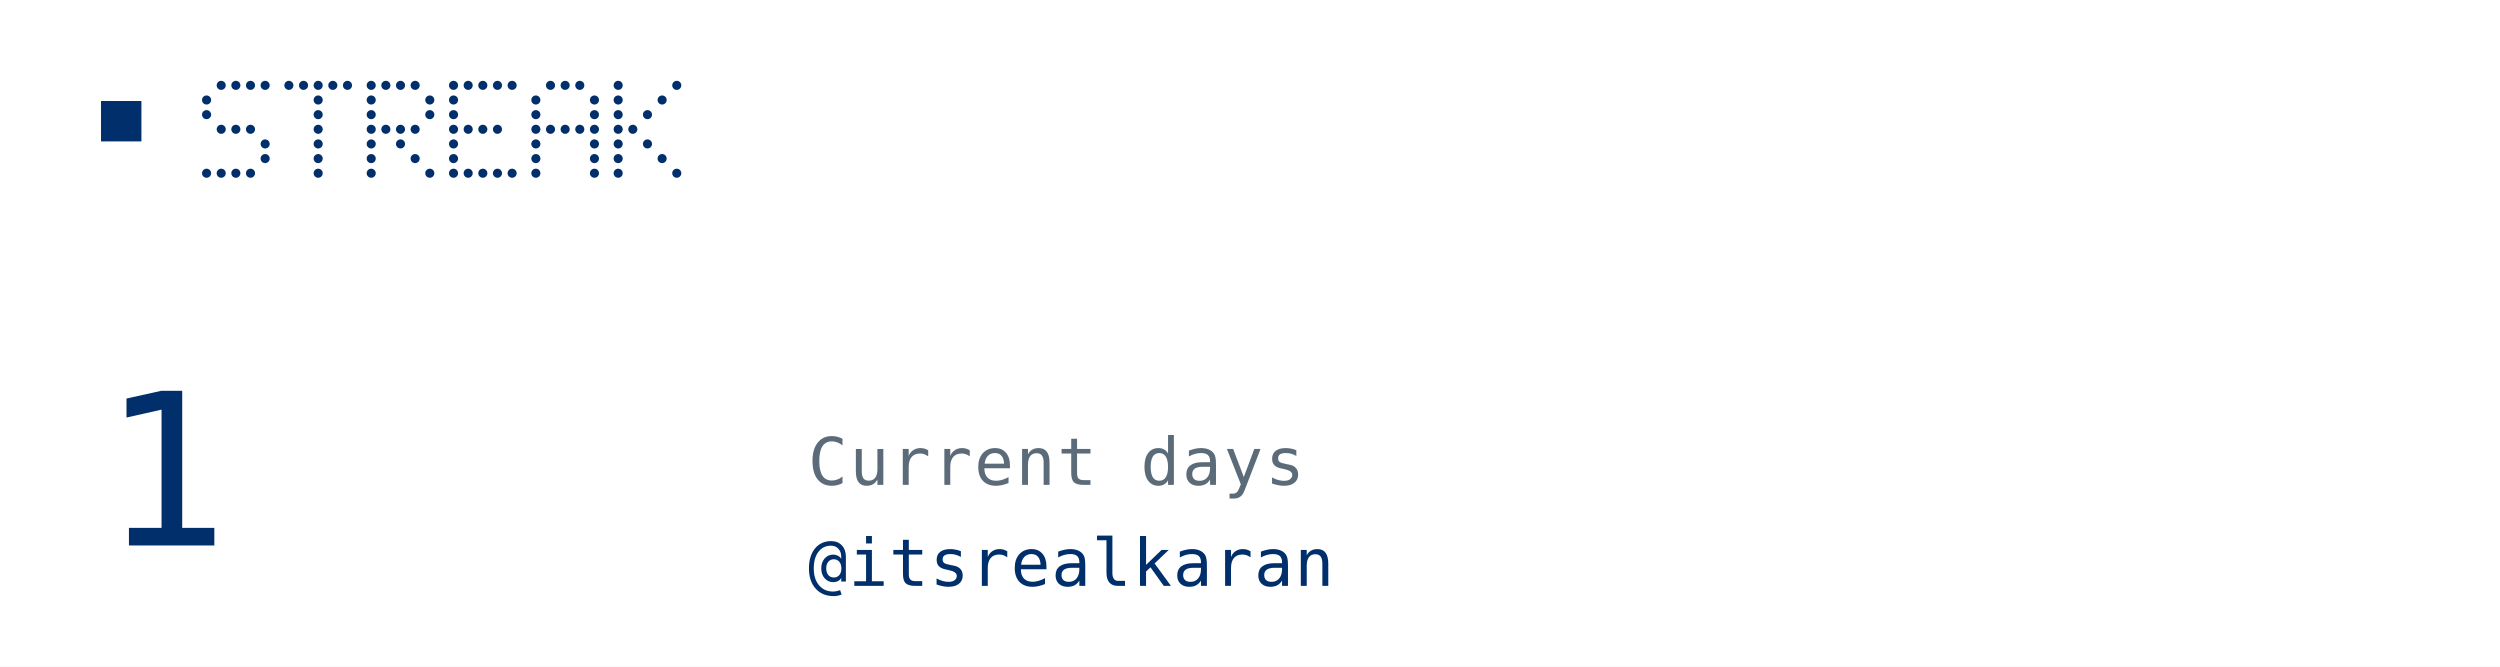
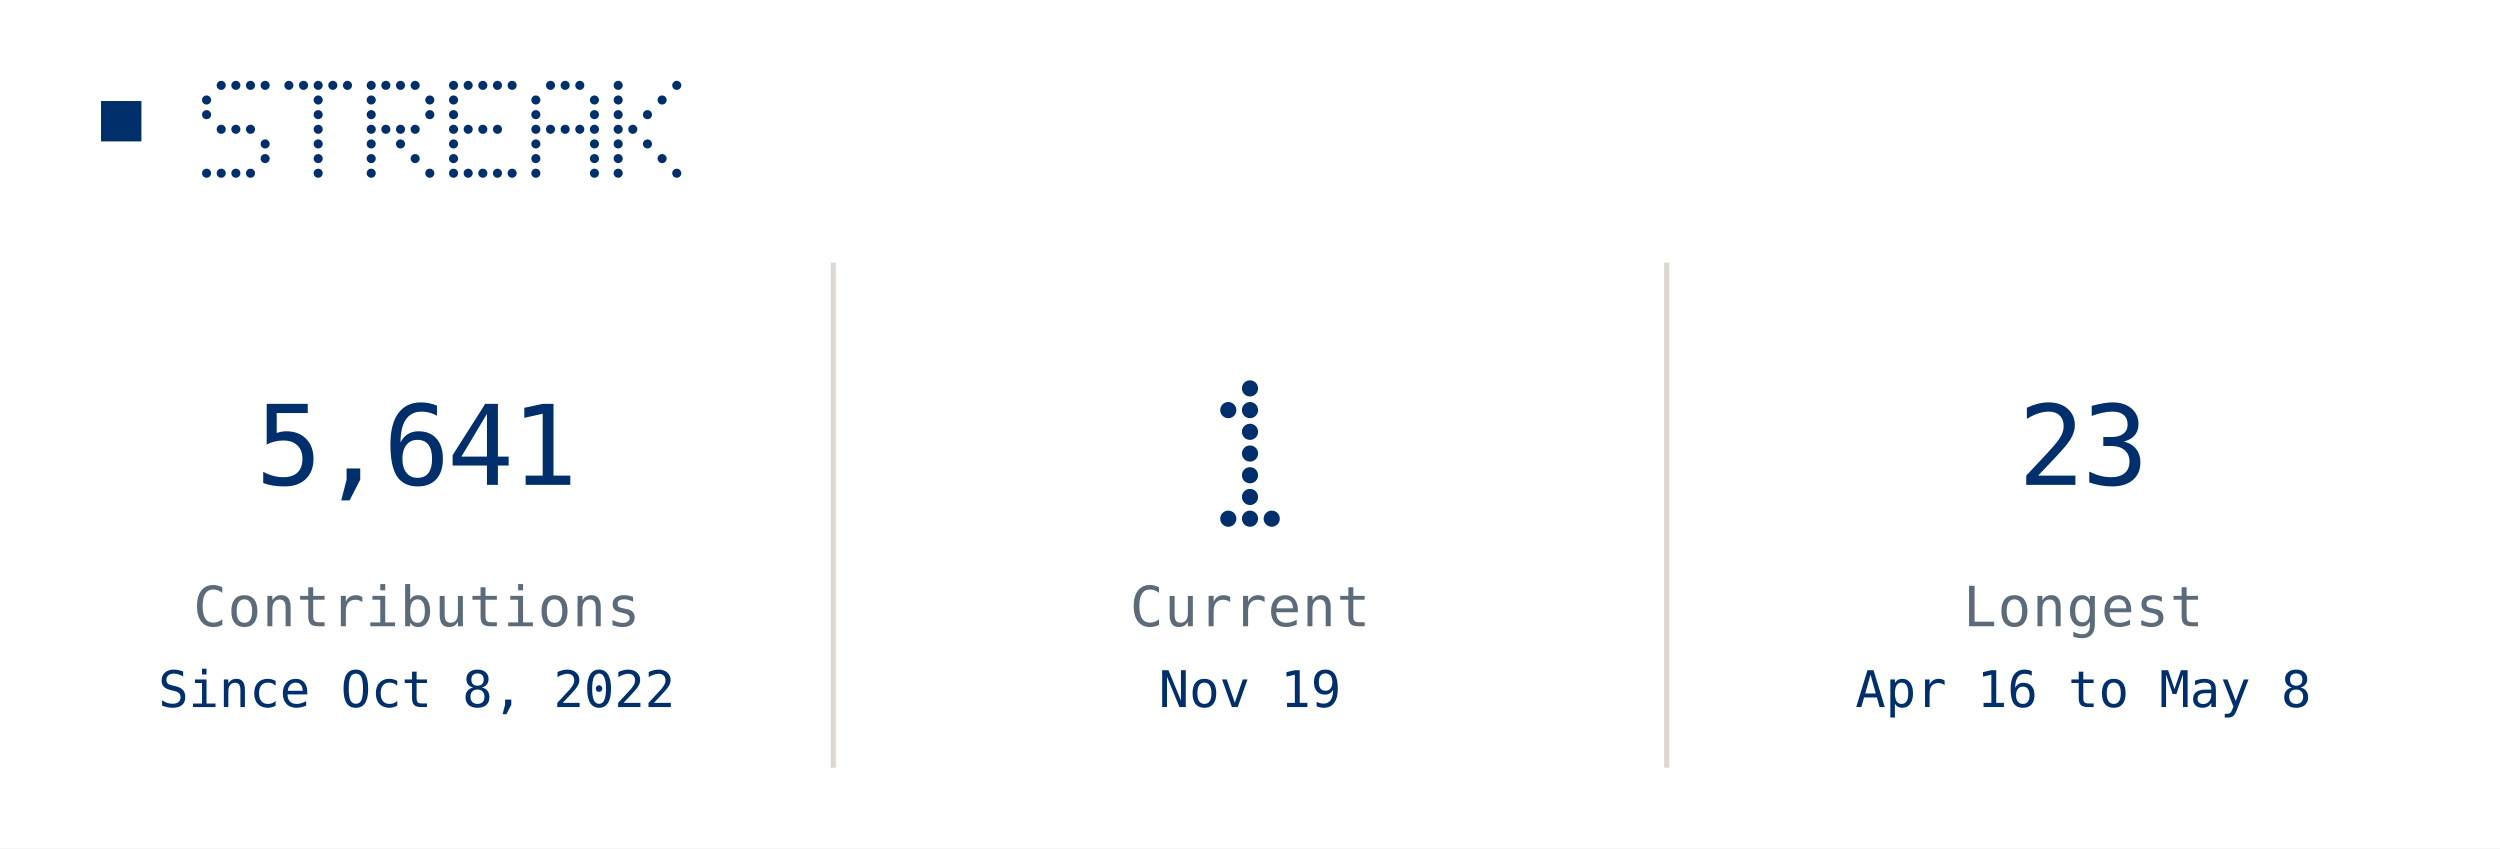
- <svg xmlns="http://www.w3.org/2000/svg" width="495" height="132" viewBox="0 0 495 132" role="img">
-   <rect width="495" height="132" fill="#FFFFFF" />
+ <svg xmlns="http://www.w3.org/2000/svg" width="495" height="168" viewBox="0 0 495 168" role="img">
+   <rect width="495" height="168" fill="#FFFFFF" />
  <rect x="20" y="20" width="8" height="8" fill="#002F6C" />
  <circle cx="43.8" cy="16.9" r="0.90" fill="#002F6C" />
  <circle cx="46.7" cy="16.9" r="0.90" fill="#002F6C" />
  <circle cx="49.6" cy="16.9" r="0.90" fill="#002F6C" />
  <circle cx="52.5" cy="16.9" r="0.90" fill="#002F6C" />
  <circle cx="40.9" cy="19.8" r="0.90" fill="#002F6C" />
  <circle cx="40.9" cy="22.7" r="0.90" fill="#002F6C" />
  <circle cx="43.8" cy="25.6" r="0.90" fill="#002F6C" />
  <circle cx="46.7" cy="25.6" r="0.90" fill="#002F6C" />
  <circle cx="49.6" cy="25.6" r="0.90" fill="#002F6C" />
  <circle cx="52.5" cy="28.5" r="0.90" fill="#002F6C" />
  <circle cx="52.5" cy="31.4" r="0.90" fill="#002F6C" />
  <circle cx="40.9" cy="34.3" r="0.90" fill="#002F6C" />
  <circle cx="43.8" cy="34.3" r="0.90" fill="#002F6C" />
  <circle cx="46.7" cy="34.3" r="0.90" fill="#002F6C" />
  <circle cx="49.6" cy="34.3" r="0.90" fill="#002F6C" />
  <circle cx="57.2" cy="16.9" r="0.90" fill="#002F6C" />
  <circle cx="60.1" cy="16.9" r="0.90" fill="#002F6C" />
  <circle cx="63.0" cy="16.9" r="0.90" fill="#002F6C" />
  <circle cx="65.9" cy="16.9" r="0.90" fill="#002F6C" />
  <circle cx="68.8" cy="16.9" r="0.90" fill="#002F6C" />
  <circle cx="63.0" cy="19.8" r="0.90" fill="#002F6C" />
  <circle cx="63.0" cy="22.7" r="0.90" fill="#002F6C" />
  <circle cx="63.0" cy="25.6" r="0.90" fill="#002F6C" />
  <circle cx="63.0" cy="28.5" r="0.90" fill="#002F6C" />
  <circle cx="63.0" cy="31.4" r="0.90" fill="#002F6C" />
  <circle cx="63.0" cy="34.3" r="0.90" fill="#002F6C" />
  <circle cx="73.5" cy="16.9" r="0.90" fill="#002F6C" />
  <circle cx="76.4" cy="16.9" r="0.90" fill="#002F6C" />
  <circle cx="79.3" cy="16.9" r="0.90" fill="#002F6C" />
  <circle cx="82.2" cy="16.9" r="0.90" fill="#002F6C" />
  <circle cx="73.5" cy="19.8" r="0.90" fill="#002F6C" />
  <circle cx="85.1" cy="19.8" r="0.90" fill="#002F6C" />
  <circle cx="73.5" cy="22.7" r="0.90" fill="#002F6C" />
  <circle cx="85.1" cy="22.7" r="0.90" fill="#002F6C" />
  <circle cx="73.5" cy="25.6" r="0.90" fill="#002F6C" />
  <circle cx="76.4" cy="25.6" r="0.90" fill="#002F6C" />
  <circle cx="79.3" cy="25.6" r="0.90" fill="#002F6C" />
  <circle cx="82.2" cy="25.6" r="0.90" fill="#002F6C" />
  <circle cx="73.5" cy="28.5" r="0.90" fill="#002F6C" />
  <circle cx="79.3" cy="28.5" r="0.90" fill="#002F6C" />
  <circle cx="73.5" cy="31.4" r="0.90" fill="#002F6C" />
  <circle cx="82.2" cy="31.4" r="0.90" fill="#002F6C" />
  <circle cx="73.5" cy="34.3" r="0.90" fill="#002F6C" />
  <circle cx="85.1" cy="34.3" r="0.90" fill="#002F6C" />
  <circle cx="89.8" cy="16.9" r="0.90" fill="#002F6C" />
  <circle cx="92.7" cy="16.9" r="0.90" fill="#002F6C" />
  <circle cx="95.6" cy="16.9" r="0.90" fill="#002F6C" />
  <circle cx="98.5" cy="16.9" r="0.90" fill="#002F6C" />
  <circle cx="101.4" cy="16.9" r="0.90" fill="#002F6C" />
  <circle cx="89.8" cy="19.8" r="0.90" fill="#002F6C" />
  <circle cx="89.8" cy="22.7" r="0.90" fill="#002F6C" />
  <circle cx="89.8" cy="25.6" r="0.90" fill="#002F6C" />
  <circle cx="92.7" cy="25.6" r="0.90" fill="#002F6C" />
  <circle cx="95.6" cy="25.6" r="0.90" fill="#002F6C" />
  <circle cx="98.5" cy="25.6" r="0.90" fill="#002F6C" />
  <circle cx="89.8" cy="28.5" r="0.90" fill="#002F6C" />
  <circle cx="89.8" cy="31.4" r="0.90" fill="#002F6C" />
  <circle cx="89.8" cy="34.3" r="0.90" fill="#002F6C" />
  <circle cx="92.7" cy="34.3" r="0.90" fill="#002F6C" />
  <circle cx="95.6" cy="34.3" r="0.90" fill="#002F6C" />
  <circle cx="98.5" cy="34.3" r="0.90" fill="#002F6C" />
  <circle cx="101.4" cy="34.3" r="0.90" fill="#002F6C" />
  <circle cx="109.0" cy="16.9" r="0.90" fill="#002F6C" />
  <circle cx="111.9" cy="16.9" r="0.90" fill="#002F6C" />
  <circle cx="114.8" cy="16.9" r="0.90" fill="#002F6C" />
  <circle cx="106.1" cy="19.8" r="0.90" fill="#002F6C" />
  <circle cx="117.7" cy="19.8" r="0.90" fill="#002F6C" />
  <circle cx="106.1" cy="22.7" r="0.90" fill="#002F6C" />
  <circle cx="117.7" cy="22.7" r="0.90" fill="#002F6C" />
  <circle cx="106.1" cy="25.6" r="0.90" fill="#002F6C" />
  <circle cx="109.0" cy="25.6" r="0.90" fill="#002F6C" />
  <circle cx="111.9" cy="25.6" r="0.90" fill="#002F6C" />
  <circle cx="114.8" cy="25.6" r="0.90" fill="#002F6C" />
  <circle cx="117.7" cy="25.6" r="0.90" fill="#002F6C" />
  <circle cx="106.1" cy="28.5" r="0.90" fill="#002F6C" />
  <circle cx="117.7" cy="28.5" r="0.90" fill="#002F6C" />
  <circle cx="106.1" cy="31.4" r="0.90" fill="#002F6C" />
  <circle cx="117.7" cy="31.4" r="0.90" fill="#002F6C" />
  <circle cx="106.1" cy="34.3" r="0.90" fill="#002F6C" />
  <circle cx="117.7" cy="34.3" r="0.90" fill="#002F6C" />
  <circle cx="122.4" cy="16.9" r="0.90" fill="#002F6C" />
  <circle cx="134.0" cy="16.9" r="0.90" fill="#002F6C" />
  <circle cx="122.4" cy="19.8" r="0.90" fill="#002F6C" />
  <circle cx="131.1" cy="19.8" r="0.90" fill="#002F6C" />
  <circle cx="122.4" cy="22.7" r="0.90" fill="#002F6C" />
  <circle cx="128.2" cy="22.7" r="0.90" fill="#002F6C" />
  <circle cx="122.4" cy="25.6" r="0.90" fill="#002F6C" />
  <circle cx="125.3" cy="25.6" r="0.90" fill="#002F6C" />
  <circle cx="122.4" cy="28.5" r="0.90" fill="#002F6C" />
  <circle cx="128.2" cy="28.5" r="0.90" fill="#002F6C" />
  <circle cx="122.4" cy="31.4" r="0.90" fill="#002F6C" />
  <circle cx="131.1" cy="31.4" r="0.90" fill="#002F6C" />
  <circle cx="122.4" cy="34.3" r="0.90" fill="#002F6C" />
  <circle cx="134.0" cy="34.3" r="0.90" fill="#002F6C" />
-   <text x="20" y="108" fill="#002F6C" font-family="ui-monospace, Geist Mono, monospace" font-size="42" letter-spacing="-1" dominant-baseline="auto">1</text>
-   <text x="160" y="96" fill="#5C6B7A" font-family="ui-monospace, Geist Mono, monospace" font-size="13" letter-spacing="0.4" dominant-baseline="auto">Current days</text>
-   <text x="160" y="116" fill="#002F6C" font-family="ui-monospace, Geist Mono, monospace" font-size="13" letter-spacing="0.2" dominant-baseline="auto">@itsrealkaran</text>
+   <line x1="165.0" y1="52" x2="165.0" y2="152" stroke="#DCD7D2" />
+   <line x1="330.0" y1="52" x2="330.0" y2="152" stroke="#DCD7D2" />
+   <text x="82.5" y="96" fill="#002F6C" text-anchor="middle" font-family="ui-monospace, Geist Mono, monospace" font-size="22" letter-spacing="-0.6" dominant-baseline="auto">5,641</text>
+   <text x="82.5" y="124" fill="#5C6B7A" text-anchor="middle" font-family="ui-monospace, Geist Mono, monospace" font-size="11" letter-spacing="0.2" dominant-baseline="auto">Contributions</text>
+   <text x="82.5" y="140" fill="#002F6C" text-anchor="middle" font-family="ui-monospace, Geist Mono, monospace" font-size="10" letter-spacing="0" dominant-baseline="auto">Since Oct 8, 2022</text>
+   <circle cx="247.5" cy="76.9" r="1.60" fill="#002F6C" />
+   <circle cx="243.2" cy="81.2" r="1.60" fill="#002F6C" />
+   <circle cx="247.5" cy="81.2" r="1.60" fill="#002F6C" />
+   <circle cx="247.5" cy="85.5" r="1.60" fill="#002F6C" />
+   <circle cx="247.5" cy="89.8" r="1.60" fill="#002F6C" />
+   <circle cx="247.5" cy="94.1" r="1.60" fill="#002F6C" />
+   <circle cx="247.5" cy="98.4" r="1.60" fill="#002F6C" />
+   <circle cx="243.2" cy="102.7" r="1.60" fill="#002F6C" />
+   <circle cx="247.5" cy="102.7" r="1.60" fill="#002F6C" />
+   <circle cx="251.8" cy="102.7" r="1.60" fill="#002F6C" />
+   <text x="247.5" y="124" fill="#5C6B7A" text-anchor="middle" font-family="ui-monospace, Geist Mono, monospace" font-size="11" letter-spacing="0.2" dominant-baseline="auto">Current</text>
+   <text x="247.5" y="140" fill="#002F6C" text-anchor="middle" font-family="ui-monospace, Geist Mono, monospace" font-size="10" letter-spacing="0" dominant-baseline="auto">Nov 19</text>
+   <text x="412.5" y="96" fill="#002F6C" text-anchor="middle" font-family="ui-monospace, Geist Mono, monospace" font-size="22" letter-spacing="-0.6" dominant-baseline="auto">23</text>
+   <text x="412.5" y="124" fill="#5C6B7A" text-anchor="middle" font-family="ui-monospace, Geist Mono, monospace" font-size="11" letter-spacing="0.2" dominant-baseline="auto">Longest</text>
+   <text x="412.5" y="140" fill="#002F6C" text-anchor="middle" font-family="ui-monospace, Geist Mono, monospace" font-size="10" letter-spacing="0" dominant-baseline="auto">Apr 16 to May 8</text>
</svg>
